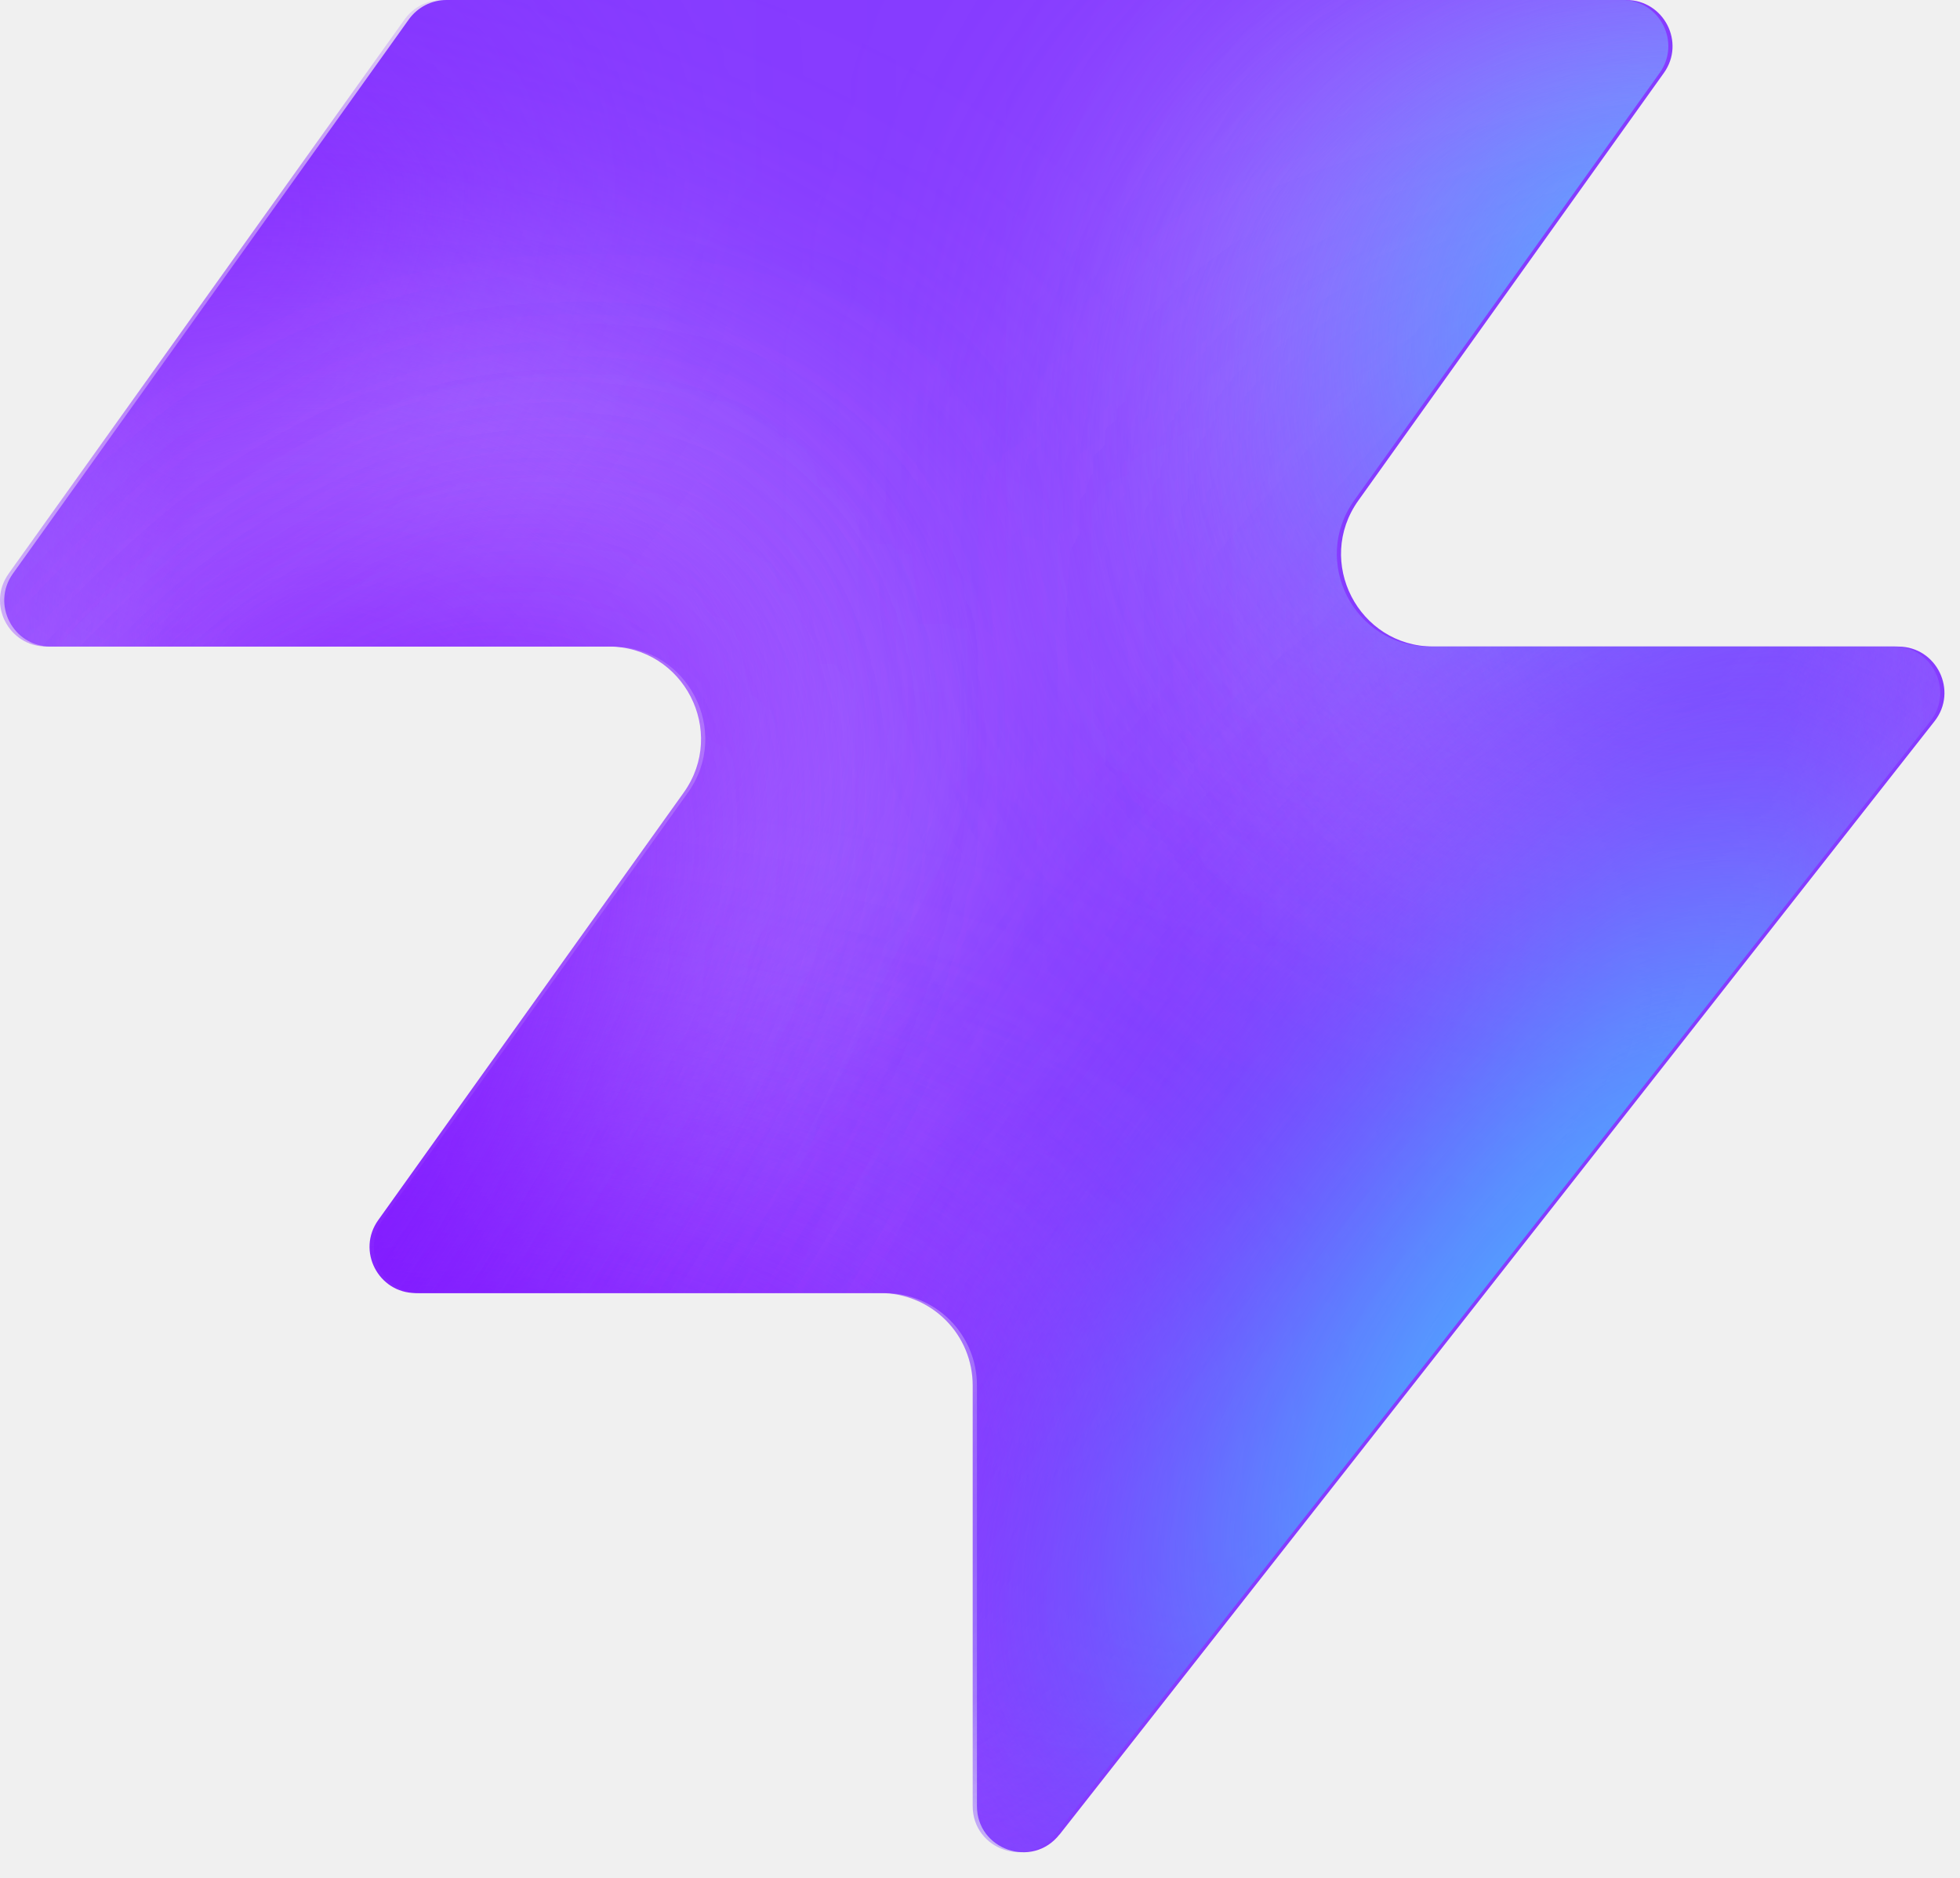
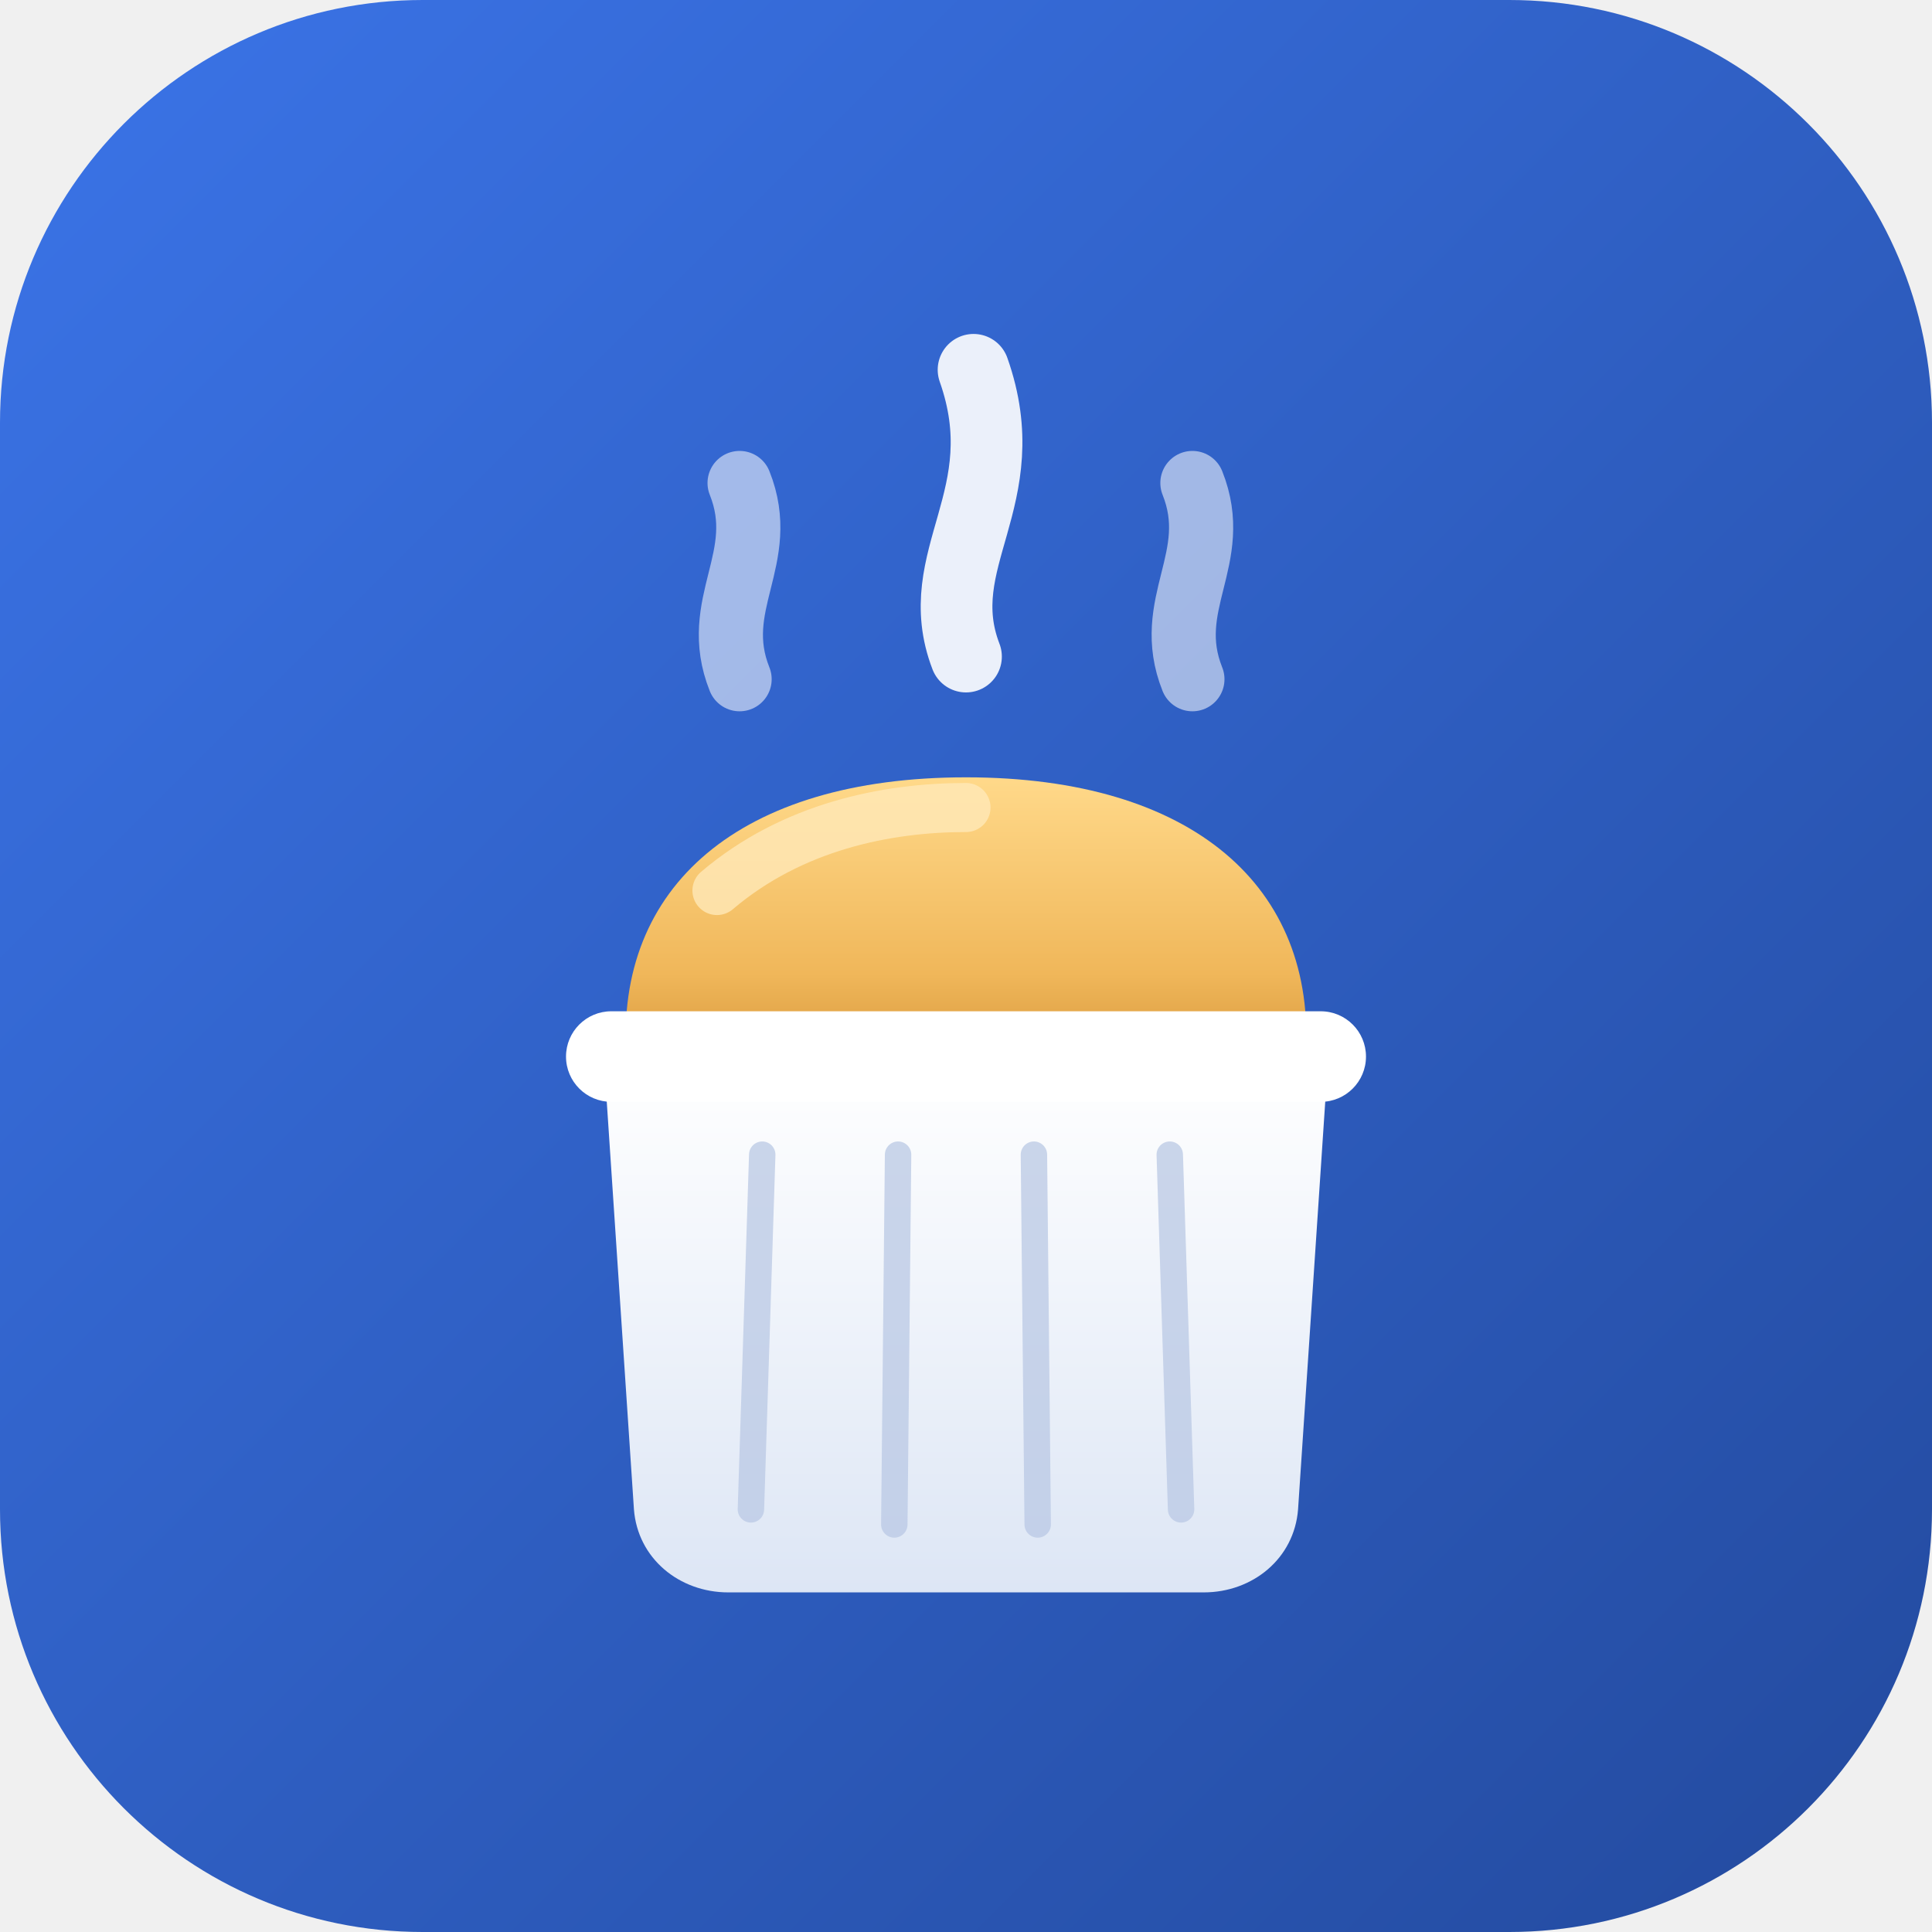
- <svg xmlns="http://www.w3.org/2000/svg" width="48" height="46" fill="none" viewBox="0 0 48 46">
-   <path fill="#863bff" d="M25.946 44.938c-.664.845-2.021.375-2.021-.698V33.937a2.26 2.26 0 0 0-2.262-2.262H10.287c-.92 0-1.456-1.04-.92-1.788l7.48-10.471c1.07-1.497 0-3.578-1.842-3.578H1.237c-.92 0-1.456-1.04-.92-1.788L10.013.474c.214-.297.556-.474.92-.474h28.894c.92 0 1.456 1.04.92 1.788l-7.48 10.471c-1.07 1.498 0 3.579 1.842 3.579h11.377c.943 0 1.473 1.088.89 1.83L25.947 44.94z" style="fill:#863bff;fill:color(display-p3 .525 .23 1);fill-opacity:1" />
-   <mask id="a" width="48" height="46" x="0" y="0" maskUnits="userSpaceOnUse" style="mask-type:alpha">
-     <path fill="#000" d="M25.842 44.938c-.664.844-2.021.375-2.021-.698V33.937a2.26 2.26 0 0 0-2.262-2.262H10.183c-.92 0-1.456-1.04-.92-1.788l7.48-10.471c1.07-1.498 0-3.579-1.842-3.579H1.133c-.92 0-1.456-1.04-.92-1.787L9.91.473c.214-.297.556-.474.92-.474h28.894c.92 0 1.456 1.04.92 1.788l-7.48 10.471c-1.07 1.498 0 3.578 1.842 3.578h11.377c.943 0 1.473 1.088.89 1.832L25.843 44.94z" style="fill:#000;fill-opacity:1" />
-   </mask>
-   <g mask="url(#a)">
-     <g filter="url(#b)">
-       <ellipse cx="5.508" cy="14.704" fill="#ede6ff" rx="5.508" ry="14.704" style="fill:#ede6ff;fill:color(display-p3 .927 .903 1);fill-opacity:1" transform="matrix(.00324 1 1 -.00324 -4.47 31.516)" />
-     </g>
-     <g filter="url(#c)">
-       <ellipse cx="10.399" cy="29.851" fill="#ede6ff" rx="10.399" ry="29.851" style="fill:#ede6ff;fill:color(display-p3 .927 .903 1);fill-opacity:1" transform="matrix(.00324 1 1 -.00324 -39.328 7.883)" />
-     </g>
-     <g filter="url(#d)">
-       <ellipse cx="5.508" cy="30.487" fill="#7e14ff" rx="5.508" ry="30.487" style="fill:#7e14ff;fill:color(display-p3 .492 .077 1);fill-opacity:1" transform="rotate(89.814 -25.913 -14.639)scale(1 -1)" />
-     </g>
-     <g filter="url(#e)">
-       <ellipse cx="5.508" cy="30.599" fill="#7e14ff" rx="5.508" ry="30.599" style="fill:#7e14ff;fill:color(display-p3 .492 .077 1);fill-opacity:1" transform="rotate(89.814 -32.644 -3.334)scale(1 -1)" />
-     </g>
-     <g filter="url(#f)">
-       <ellipse cx="5.508" cy="30.599" fill="#7e14ff" rx="5.508" ry="30.599" style="fill:#7e14ff;fill:color(display-p3 .492 .077 1);fill-opacity:1" transform="matrix(.00324 1 1 -.00324 -34.34 30.47)" />
-     </g>
-     <g filter="url(#g)">
-       <ellipse cx="14.072" cy="22.078" fill="#ede6ff" rx="14.072" ry="22.078" style="fill:#ede6ff;fill:color(display-p3 .927 .903 1);fill-opacity:1" transform="rotate(93.35 24.506 48.493)scale(-1 1)" />
-     </g>
-     <g filter="url(#h)">
-       <ellipse cx="3.47" cy="21.501" fill="#7e14ff" rx="3.47" ry="21.501" style="fill:#7e14ff;fill:color(display-p3 .492 .077 1);fill-opacity:1" transform="rotate(89.009 28.708 47.59)scale(-1 1)" />
-     </g>
-     <g filter="url(#i)">
-       <ellipse cx="3.47" cy="21.501" fill="#7e14ff" rx="3.47" ry="21.501" style="fill:#7e14ff;fill:color(display-p3 .492 .077 1);fill-opacity:1" transform="rotate(89.009 28.708 47.59)scale(-1 1)" />
-     </g>
-     <g filter="url(#j)">
-       <ellipse cx=".387" cy="8.972" fill="#7e14ff" rx="4.407" ry="29.108" style="fill:#7e14ff;fill:color(display-p3 .492 .077 1);fill-opacity:1" transform="rotate(39.51 .387 8.972)" />
-     </g>
-     <g filter="url(#k)">
-       <ellipse cx="47.523" cy="-6.092" fill="#7e14ff" rx="4.407" ry="29.108" style="fill:#7e14ff;fill:color(display-p3 .492 .077 1);fill-opacity:1" transform="rotate(37.892 47.523 -6.092)" />
-     </g>
-     <g filter="url(#l)">
-       <ellipse cx="41.412" cy="6.333" fill="#47bfff" rx="5.971" ry="9.665" style="fill:#47bfff;fill:color(display-p3 .28 .748 1);fill-opacity:1" transform="rotate(37.892 41.412 6.333)" />
-     </g>
-     <g filter="url(#m)">
-       <ellipse cx="-1.879" cy="38.332" fill="#7e14ff" rx="4.407" ry="29.108" style="fill:#7e14ff;fill:color(display-p3 .492 .077 1);fill-opacity:1" transform="rotate(37.892 -1.88 38.332)" />
-     </g>
-     <g filter="url(#n)">
-       <ellipse cx="-1.879" cy="38.332" fill="#7e14ff" rx="4.407" ry="29.108" style="fill:#7e14ff;fill:color(display-p3 .492 .077 1);fill-opacity:1" transform="rotate(37.892 -1.88 38.332)" />
-     </g>
-     <g filter="url(#o)">
-       <ellipse cx="35.651" cy="29.907" fill="#7e14ff" rx="4.407" ry="29.108" style="fill:#7e14ff;fill:color(display-p3 .492 .077 1);fill-opacity:1" transform="rotate(37.892 35.651 29.907)" />
-     </g>
-     <g filter="url(#p)">
-       <ellipse cx="38.418" cy="32.4" fill="#47bfff" rx="5.971" ry="15.297" style="fill:#47bfff;fill:color(display-p3 .28 .748 1);fill-opacity:1" transform="rotate(37.892 38.418 32.4)" />
-     </g>
+ <svg xmlns="http://www.w3.org/2000/svg" viewBox="0 0 1024 1024">
+   <defs>
+     <linearGradient id="bg" x1="0" y1="0" x2="1" y2="1">
+       <stop offset="0%" stop-color="#3b74e8" />
+       <stop offset="100%" stop-color="#234a9e" />
+     </linearGradient>
+     <linearGradient id="souffle" x1="0" y1="0" x2="0" y2="1">
+       <stop offset="0%" stop-color="#ffd98a" />
+       <stop offset="70%" stop-color="#f0b75a" />
+       <stop offset="100%" stop-color="#d99a3e" />
+     </linearGradient>
+     <linearGradient id="ramekin" x1="0" y1="0" x2="0" y2="1">
+       <stop offset="0%" stop-color="#ffffff" />
+       <stop offset="100%" stop-color="#dde6f5" />
+     </linearGradient>
+   </defs>
+   <rect x="0" y="0" width="1024" height="1024" rx="224" fill="url(#bg)" />
+   <g fill="none" stroke="#ffffff" stroke-linecap="round">
+     <path d="M 392 360 C 376 320 408 296 392 256" stroke-width="34" opacity="0.55" />
+     <path d="M 512 348 C 492 296 540 264 516 196" stroke-width="38" opacity="0.9" />
+     <path d="M 632 360 C 616 320 648 296 632 256" stroke-width="34" opacity="0.55" />
  </g>
-   <defs>
-     <filter id="b" width="60.045" height="41.654" x="-19.77" y="16.149" color-interpolation-filters="sRGB" filterUnits="userSpaceOnUse">
-       <feFlood flood-opacity="0" result="BackgroundImageFix" />
-       <feBlend in="SourceGraphic" in2="BackgroundImageFix" result="shape" />
-       <feGaussianBlur result="effect1_foregroundBlur_2002_17158" stdDeviation="7.659" />
-     </filter>
-     <filter id="c" width="90.34" height="51.437" x="-54.613" y="-7.533" color-interpolation-filters="sRGB" filterUnits="userSpaceOnUse">
-       <feFlood flood-opacity="0" result="BackgroundImageFix" />
-       <feBlend in="SourceGraphic" in2="BackgroundImageFix" result="shape" />
-       <feGaussianBlur result="effect1_foregroundBlur_2002_17158" stdDeviation="7.659" />
-     </filter>
-     <filter id="d" width="79.355" height="29.4" x="-49.64" y="2.03" color-interpolation-filters="sRGB" filterUnits="userSpaceOnUse">
-       <feFlood flood-opacity="0" result="BackgroundImageFix" />
-       <feBlend in="SourceGraphic" in2="BackgroundImageFix" result="shape" />
-       <feGaussianBlur result="effect1_foregroundBlur_2002_17158" stdDeviation="4.596" />
-     </filter>
-     <filter id="e" width="79.579" height="29.4" x="-45.045" y="20.029" color-interpolation-filters="sRGB" filterUnits="userSpaceOnUse">
-       <feFlood flood-opacity="0" result="BackgroundImageFix" />
-       <feBlend in="SourceGraphic" in2="BackgroundImageFix" result="shape" />
-       <feGaussianBlur result="effect1_foregroundBlur_2002_17158" stdDeviation="4.596" />
-     </filter>
-     <filter id="f" width="79.579" height="29.4" x="-43.513" y="21.178" color-interpolation-filters="sRGB" filterUnits="userSpaceOnUse">
-       <feFlood flood-opacity="0" result="BackgroundImageFix" />
-       <feBlend in="SourceGraphic" in2="BackgroundImageFix" result="shape" />
-       <feGaussianBlur result="effect1_foregroundBlur_2002_17158" stdDeviation="4.596" />
-     </filter>
-     <filter id="g" width="74.749" height="58.852" x="15.756" y="-17.901" color-interpolation-filters="sRGB" filterUnits="userSpaceOnUse">
-       <feFlood flood-opacity="0" result="BackgroundImageFix" />
-       <feBlend in="SourceGraphic" in2="BackgroundImageFix" result="shape" />
-       <feGaussianBlur result="effect1_foregroundBlur_2002_17158" stdDeviation="7.659" />
-     </filter>
-     <filter id="h" width="61.377" height="25.362" x="23.548" y="2.284" color-interpolation-filters="sRGB" filterUnits="userSpaceOnUse">
-       <feFlood flood-opacity="0" result="BackgroundImageFix" />
-       <feBlend in="SourceGraphic" in2="BackgroundImageFix" result="shape" />
-       <feGaussianBlur result="effect1_foregroundBlur_2002_17158" stdDeviation="4.596" />
-     </filter>
-     <filter id="i" width="61.377" height="25.362" x="23.548" y="2.284" color-interpolation-filters="sRGB" filterUnits="userSpaceOnUse">
-       <feFlood flood-opacity="0" result="BackgroundImageFix" />
-       <feBlend in="SourceGraphic" in2="BackgroundImageFix" result="shape" />
-       <feGaussianBlur result="effect1_foregroundBlur_2002_17158" stdDeviation="4.596" />
-     </filter>
-     <filter id="j" width="56.045" height="63.649" x="-27.636" y="-22.853" color-interpolation-filters="sRGB" filterUnits="userSpaceOnUse">
-       <feFlood flood-opacity="0" result="BackgroundImageFix" />
-       <feBlend in="SourceGraphic" in2="BackgroundImageFix" result="shape" />
-       <feGaussianBlur result="effect1_foregroundBlur_2002_17158" stdDeviation="4.596" />
-     </filter>
-     <filter id="k" width="54.814" height="64.646" x="20.116" y="-38.415" color-interpolation-filters="sRGB" filterUnits="userSpaceOnUse">
-       <feFlood flood-opacity="0" result="BackgroundImageFix" />
-       <feBlend in="SourceGraphic" in2="BackgroundImageFix" result="shape" />
-       <feGaussianBlur result="effect1_foregroundBlur_2002_17158" stdDeviation="4.596" />
-     </filter>
-     <filter id="l" width="33.541" height="35.313" x="24.641" y="-11.323" color-interpolation-filters="sRGB" filterUnits="userSpaceOnUse">
-       <feFlood flood-opacity="0" result="BackgroundImageFix" />
-       <feBlend in="SourceGraphic" in2="BackgroundImageFix" result="shape" />
-       <feGaussianBlur result="effect1_foregroundBlur_2002_17158" stdDeviation="4.596" />
-     </filter>
-     <filter id="m" width="54.814" height="64.646" x="-29.286" y="6.009" color-interpolation-filters="sRGB" filterUnits="userSpaceOnUse">
-       <feFlood flood-opacity="0" result="BackgroundImageFix" />
-       <feBlend in="SourceGraphic" in2="BackgroundImageFix" result="shape" />
-       <feGaussianBlur result="effect1_foregroundBlur_2002_17158" stdDeviation="4.596" />
-     </filter>
-     <filter id="n" width="54.814" height="64.646" x="-29.286" y="6.009" color-interpolation-filters="sRGB" filterUnits="userSpaceOnUse">
-       <feFlood flood-opacity="0" result="BackgroundImageFix" />
-       <feBlend in="SourceGraphic" in2="BackgroundImageFix" result="shape" />
-       <feGaussianBlur result="effect1_foregroundBlur_2002_17158" stdDeviation="4.596" />
-     </filter>
-     <filter id="o" width="54.814" height="64.646" x="8.244" y="-2.416" color-interpolation-filters="sRGB" filterUnits="userSpaceOnUse">
-       <feFlood flood-opacity="0" result="BackgroundImageFix" />
-       <feBlend in="SourceGraphic" in2="BackgroundImageFix" result="shape" />
-       <feGaussianBlur result="effect1_foregroundBlur_2002_17158" stdDeviation="4.596" />
-     </filter>
-     <filter id="p" width="39.409" height="43.623" x="18.713" y="10.588" color-interpolation-filters="sRGB" filterUnits="userSpaceOnUse">
-       <feFlood flood-opacity="0" result="BackgroundImageFix" />
-       <feBlend in="SourceGraphic" in2="BackgroundImageFix" result="shape" />
-       <feGaussianBlur result="effect1_foregroundBlur_2002_17158" stdDeviation="4.596" />
-     </filter>
-   </defs>
+   <path d="M 332 560            C 326 470 392 412 512 412            C 632 412 698 470 692 560 Z" fill="url(#souffle)" />
+   <path d="M 380 472 C 420 438 470 428 512 428" fill="none" stroke="#ffe9b8" stroke-width="26" stroke-linecap="round" opacity="0.8" />
+   <path d="M 320 560 L 704 560 L 688 800            C 686 826 664 844 638 844 L 386 844            C 360 844 338 826 336 800 Z" fill="url(#ramekin)" />
+   <rect x="300" y="536" width="424" height="48" rx="24" fill="#ffffff" />
+   <g stroke="#b9c8e4" stroke-width="14" stroke-linecap="round" opacity="0.75">
+     <line x1="404" y1="612" x2="398" y2="800" />
+     <line x1="476" y1="612" x2="474" y2="808" />
+     <line x1="548" y1="612" x2="550" y2="808" />
+     <line x1="620" y1="612" x2="626" y2="800" />
+   </g>
</svg>
